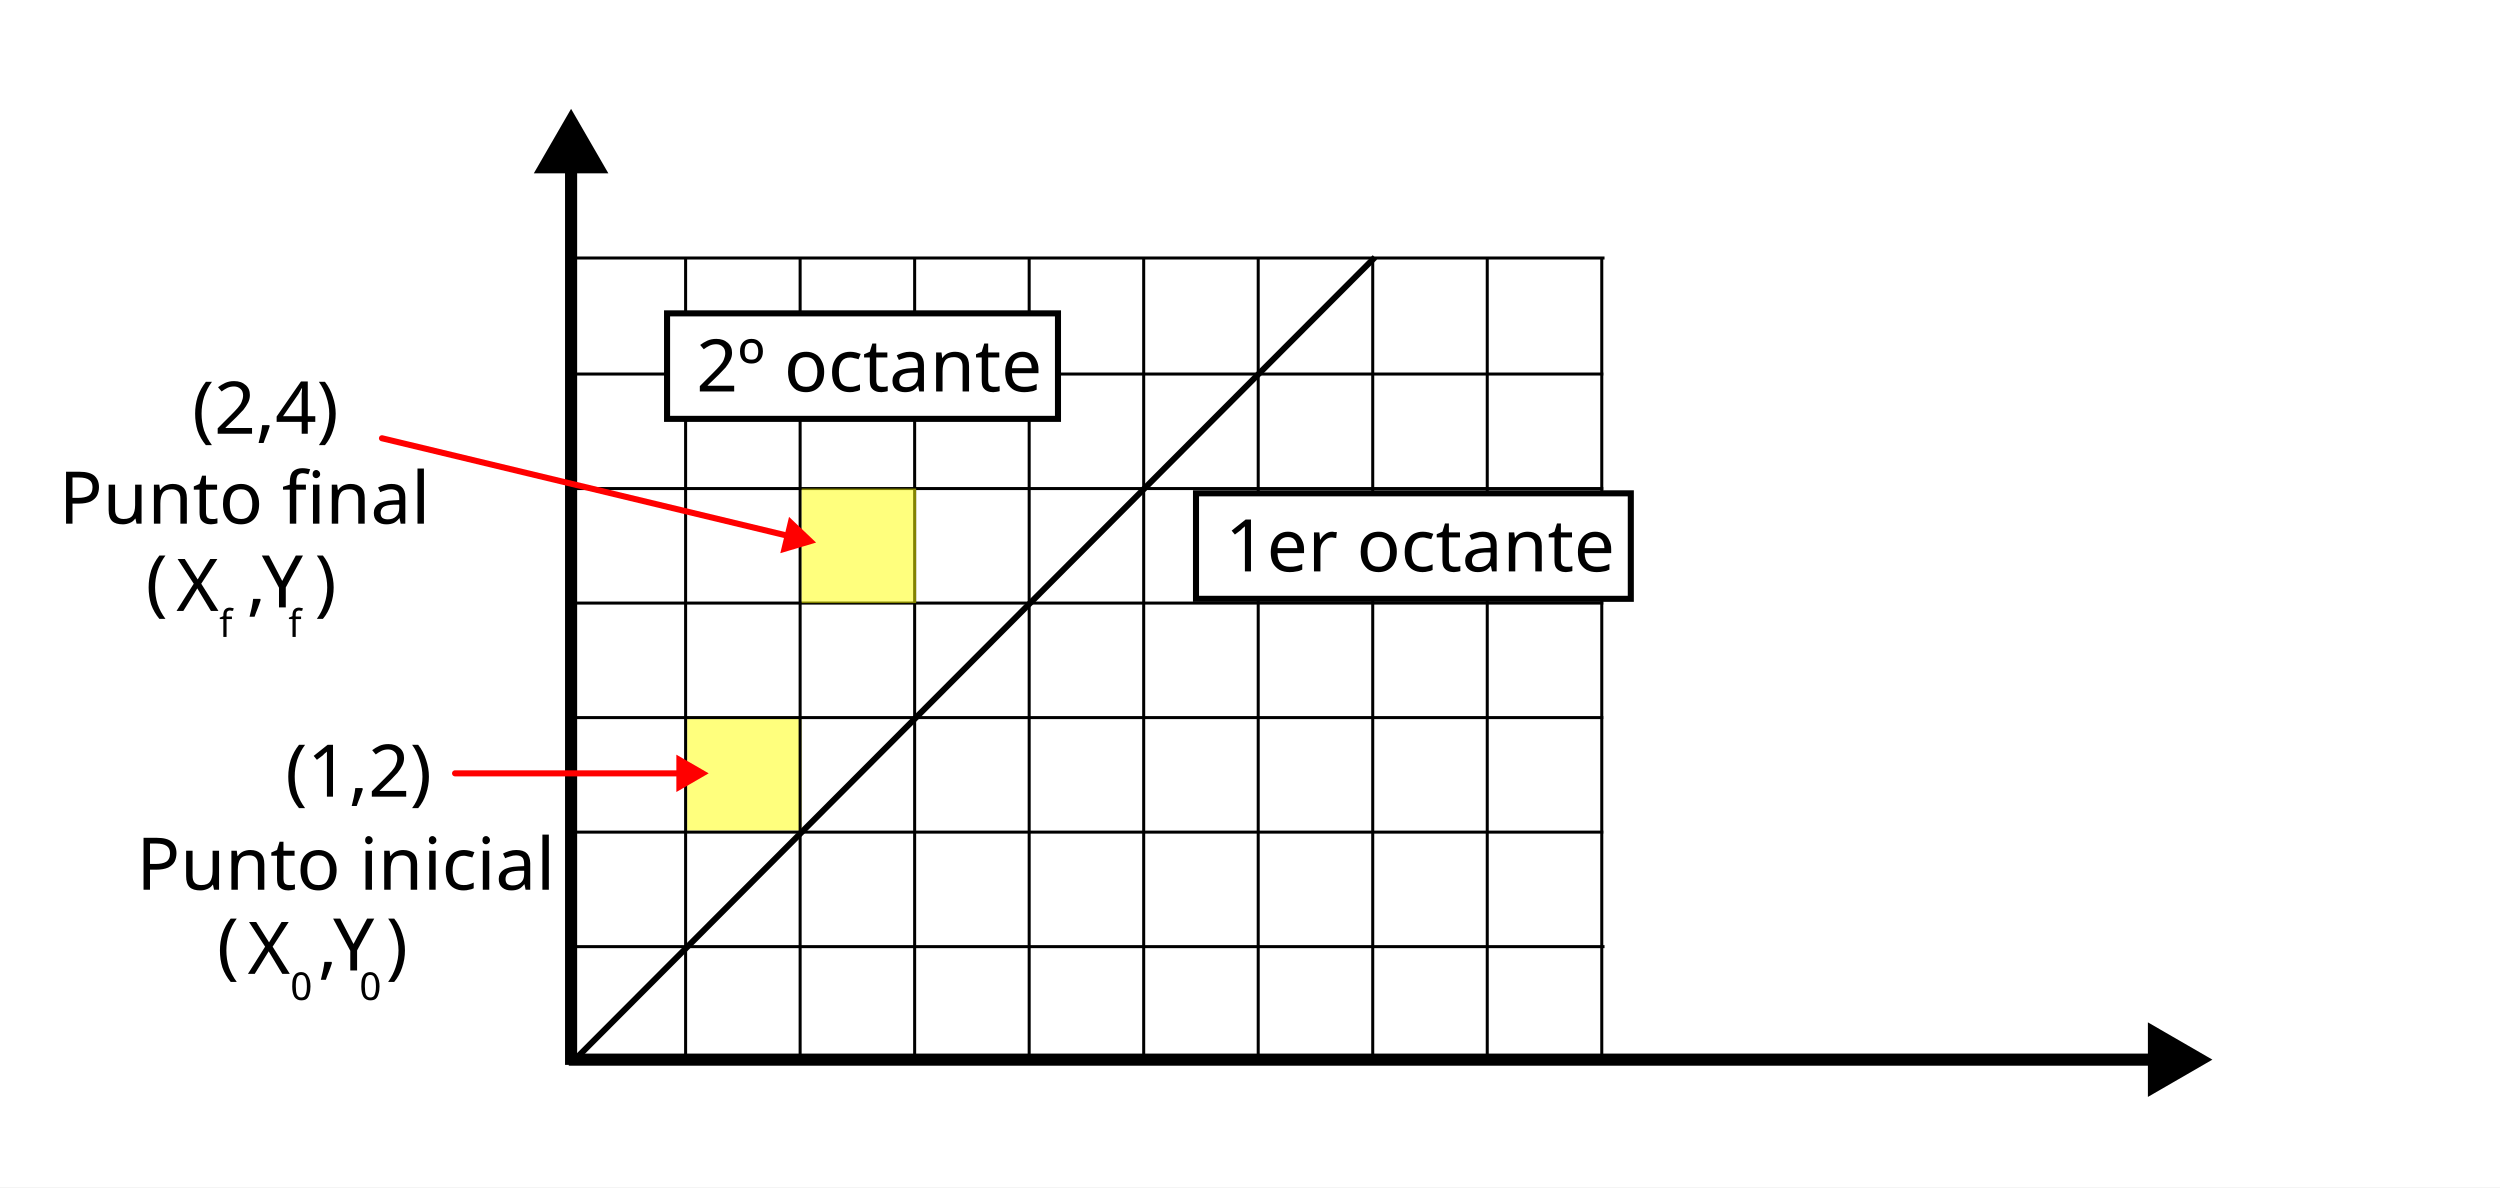
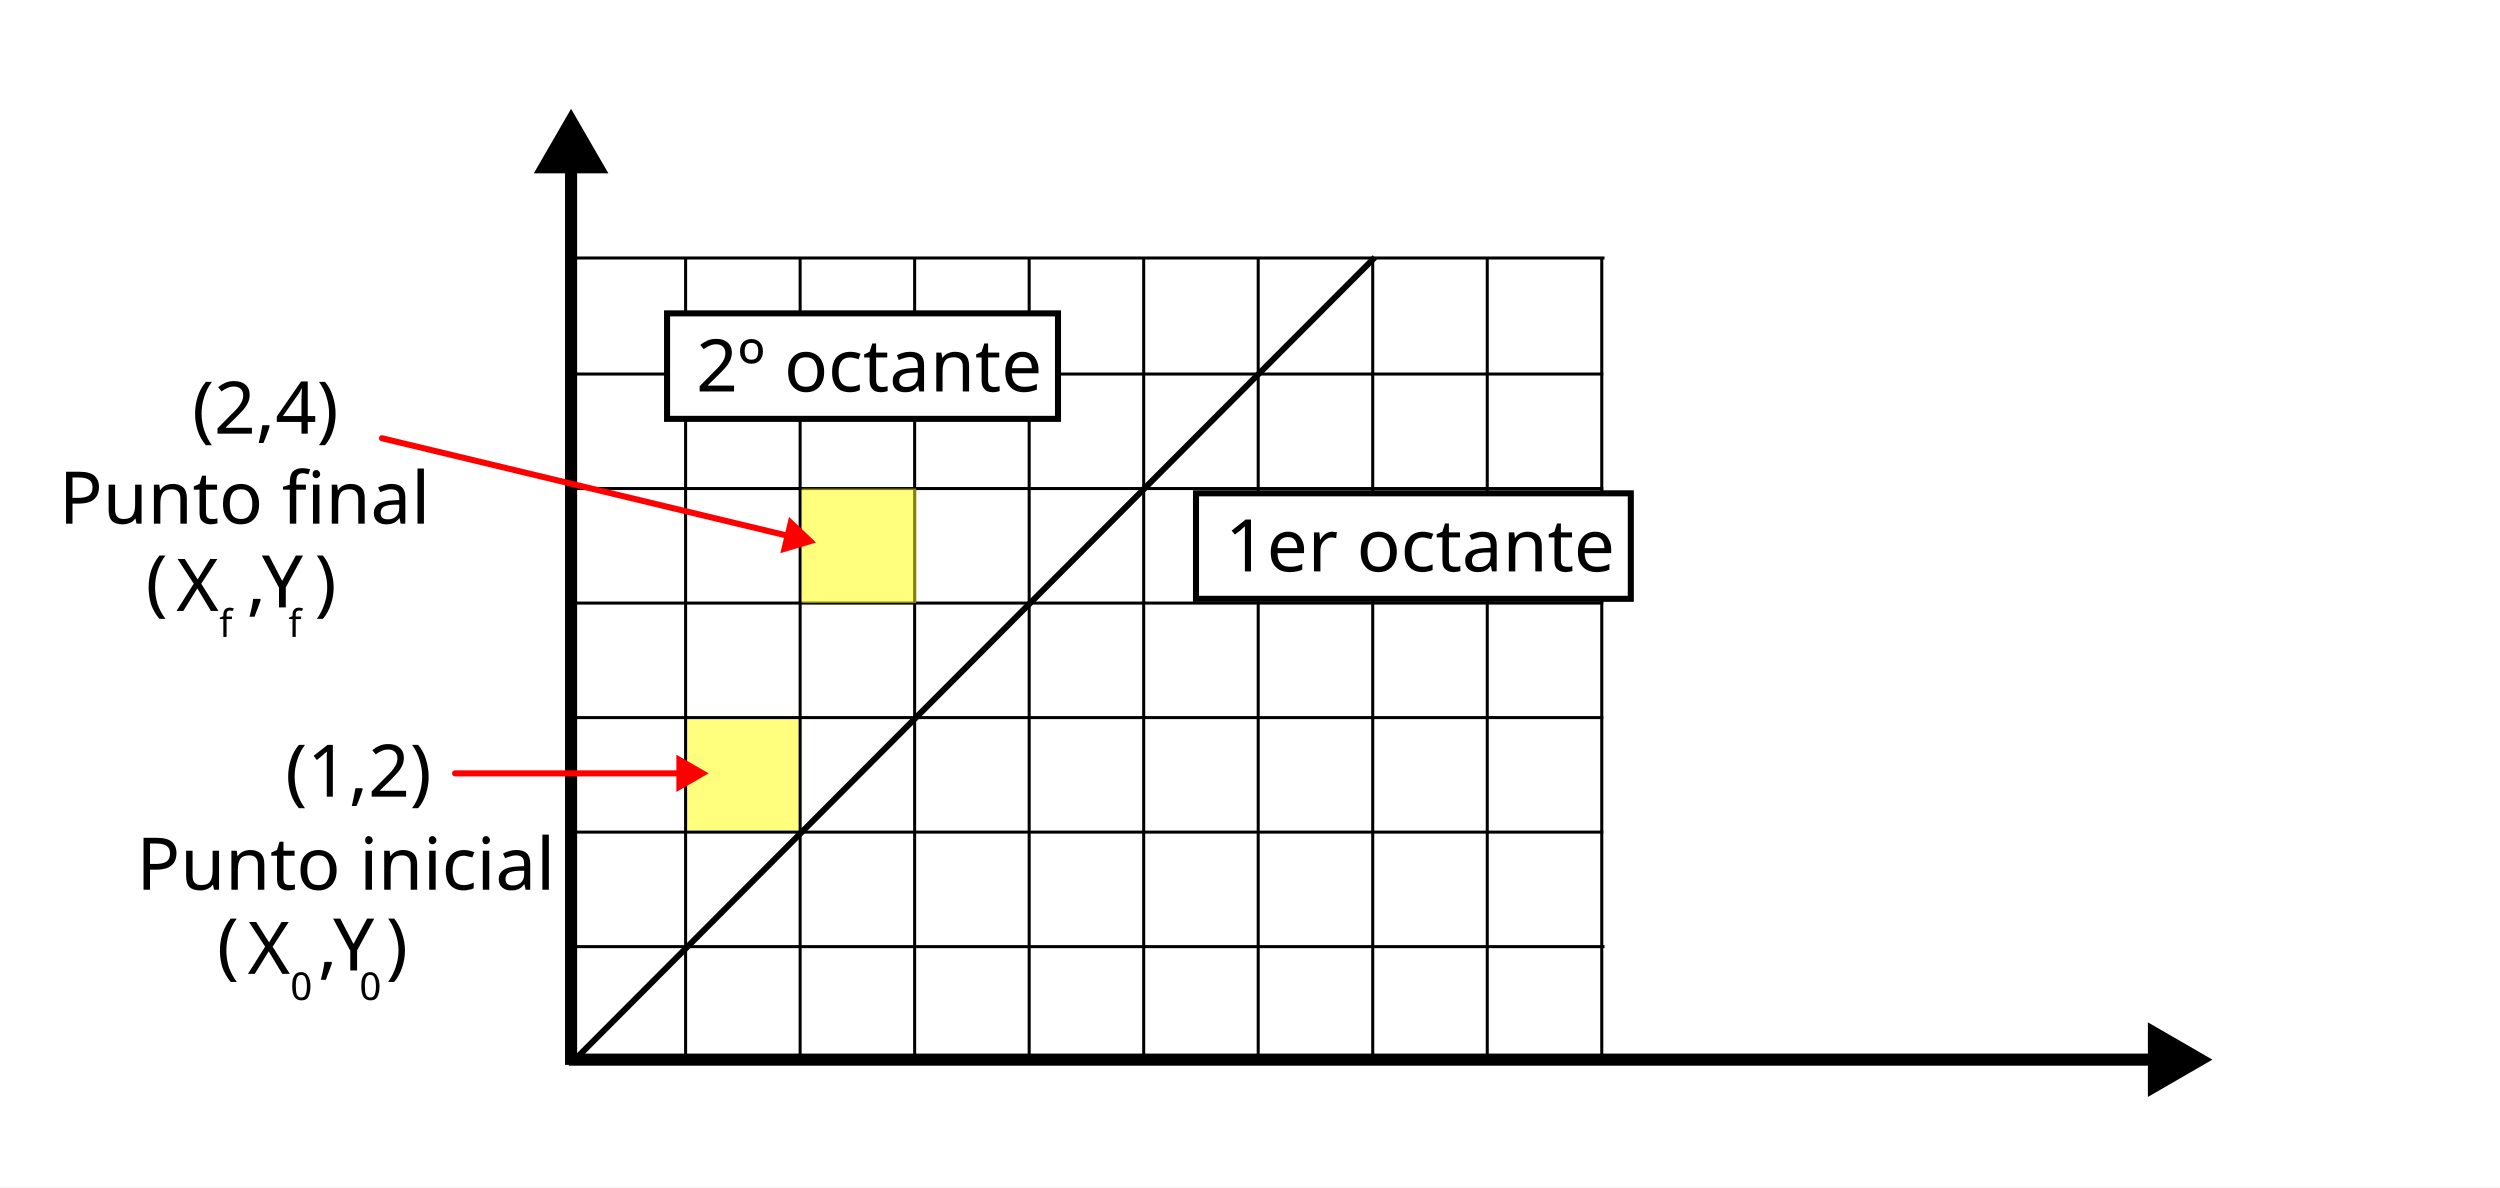
- <svg xmlns="http://www.w3.org/2000/svg" width="109.151mm" height="51.836mm" viewBox="0 0 109.151 51.836" version="1.1" id="svg1" xml:space="preserve">
+ <svg xmlns="http://www.w3.org/2000/svg" width="193.059mm" height="91.684mm" viewBox="0 0 193.059 91.684" version="1.1" id="svg1" xml:space="preserve">
  <defs id="defs1">
    <marker style="overflow:visible" id="marker36" refX="0" refY="0" orient="auto-start-reverse" markerWidth="1" markerHeight="1" viewBox="0 0 1 1" preserveAspectRatio="xMidYMid">
      <path transform="scale(0.5)" style="fill:context-stroke;fill-rule:evenodd;stroke:context-stroke;stroke-width:1pt" d="M 5.77,0 -2.88,5 V -5 Z" id="path36" />
    </marker>
    <marker style="overflow:visible" id="Triangle" refX="0" refY="0" orient="auto-start-reverse" markerWidth="1" markerHeight="1" viewBox="0 0 1 1" preserveAspectRatio="xMidYMid">
      <path transform="scale(0.5)" style="fill:context-stroke;fill-rule:evenodd;stroke:context-stroke;stroke-width:1pt" d="M 5.77,0 -2.88,5 V -5 Z" id="path135" />
    </marker>
  </defs>
  <g id="layer3" transform="translate(0,-33.66951)" style="display:inline">
-     <rect style="opacity:1;fill:#ffffff;stroke:none;stroke-width:0.265;stroke-linecap:round;stroke-dasharray:0.265, 0.529;stroke-dashoffset:0;stroke-opacity:1" id="rect46" width="109.151" height="51.836" x="0" y="33.67" />
+     <rect style="opacity:1;fill:#ffffff;stroke:none;stroke-width:0.468;stroke-linecap:round;stroke-dasharray:0.468, 0.936;stroke-dashoffset:0;stroke-opacity:1" id="rect46" width="193.059" height="91.684" x="0" y="33.67" />
  </g>
  <g id="layer1" style="display:inline" transform="translate(0,-33.66951)">
-     <rect style="opacity:0.511;fill:#ffff00;stroke:none;stroke-width:0.529;stroke-linecap:square;stroke-dasharray:1.588, 1.588" id="rect47" width="5" height="5" x="30" y="-69.934" transform="scale(1,-1)" />
-     <path style="opacity:1;fill:#ffff00;stroke:#000000;stroke-width:0.529;stroke-linecap:square;stroke-dasharray:none;marker-end:url(#marker36)" d="M 25.097,79.934 H 94.716" id="path12" />
-     <path style="opacity:1;fill:#ffff00;stroke:#000000;stroke-width:0.529;stroke-linecap:square;stroke-dasharray:none;marker-end:url(#Triangle)" d="M 24.934,79.899 V 40.3" id="path13" />
-     <path style="opacity:1;fill:#ffff00;stroke:#000000;stroke-width:0.132;stroke-linecap:square;stroke-dasharray:none" d="M 25.054,44.934 H 69.988" id="path14" />
-     <path style="opacity:1;fill:#ffff00;stroke:#000000;stroke-width:0.132;stroke-linecap:square;stroke-dasharray:none" d="M 29.934,79.934 V 45" id="path16" />
-     <path style="opacity:1;fill:#ffff00;stroke:#000000;stroke-width:0.132;stroke-linecap:square;stroke-dasharray:none" d="M 34.934,79.934 V 45" id="path17" />
-     <path style="opacity:1;fill:#ffff00;stroke:#000000;stroke-width:0.132;stroke-linecap:square;stroke-dasharray:none" d="M 39.934,79.934 V 45" id="path18" />
-     <path style="opacity:1;fill:#ffff00;stroke:#000000;stroke-width:0.132;stroke-linecap:square;stroke-dasharray:none" d="M 44.934,79.934 V 45" id="path20" />
-     <path style="opacity:1;fill:#ffff00;stroke:#000000;stroke-width:0.132;stroke-linecap:square;stroke-dasharray:none" d="M 49.934,79.934 V 45" id="path21" />
-     <path style="opacity:1;fill:#ffff00;stroke:#000000;stroke-width:0.132;stroke-linecap:square;stroke-dasharray:none" d="M 54.934,79.934 V 45" id="path22" />
-     <path style="opacity:1;fill:#ffff00;stroke:#000000;stroke-width:0.132;stroke-linecap:square;stroke-dasharray:none" d="M 59.934,79.934 V 45" id="path23" />
-     <path style="opacity:1;fill:#ffff00;stroke:#000000;stroke-width:0.132;stroke-linecap:square;stroke-dasharray:none" d="M 64.934,79.934 V 45" id="path25" />
-     <path style="opacity:1;fill:#ffff00;stroke:#000000;stroke-width:0.132;stroke-linecap:square;stroke-dasharray:none" d="M 69.934,79.934 V 45" id="path26" />
-     <path style="opacity:1;fill:#ffff00;stroke:#000000;stroke-width:0.132;stroke-linecap:square;stroke-dasharray:none" d="M 25,75 H 69.988" id="path30" />
-     <path style="opacity:1;fill:#ffff00;stroke:#000000;stroke-width:0.132;stroke-linecap:square;stroke-dasharray:none" d="M 25,70 H 69.934" id="path31" />
-     <path style="opacity:1;fill:#ffff00;stroke:#000000;stroke-width:0.132;stroke-linecap:square;stroke-dasharray:none" d="M 25,65 H 69.934" id="path32" />
-     <path style="opacity:1;fill:#ffff00;stroke:#000000;stroke-width:0.132;stroke-linecap:square;stroke-dasharray:none" d="M 25,60 H 69.934" id="path33" />
-     <path style="opacity:1;fill:#ffff00;stroke:#000000;stroke-width:0.132;stroke-linecap:square;stroke-dasharray:none" d="M 25,55 H 69.934" id="path34" />
-     <path style="opacity:1;fill:#ffff00;stroke:#000000;stroke-width:0.132;stroke-linecap:square;stroke-dasharray:none" d="M 25,50 H 69.934" id="path35" />
-     <path style="opacity:1;fill:none;stroke:#ff0000;stroke-width:0.265;stroke-linecap:round;stroke-dasharray:none;marker-end:url(#marker36)" d="M 19.868,67.434 H 30" id="path43" />
-     <rect style="opacity:0.511;fill:#ffff00;stroke:none;stroke-width:0.529;stroke-linecap:square;stroke-dasharray:1.588, 1.588" id="rect1" width="5" height="5" x="35" y="-60" transform="scale(1,-1)" />
-     <path style="fill:#000000;stroke:#000000;stroke-width:0.265;stroke-linecap:square" d="M 25.097,79.934 59.934,45" id="path2" />
-     <path style="opacity:1;fill:none;stroke:#ff0000;stroke-width:0.265;stroke-linecap:round;stroke-dasharray:none;marker-end:url(#marker36)" d="M 16.677,52.804 34.716,57.139" id="path6" />
-     <rect style="fill:#ffffff;stroke:#000000;stroke-width:0.265;stroke-linecap:square" id="rect12" width="17.068" height="4.606" x="29.124" y="47.351" />
-     <text xml:space="preserve" style="font-style:normal;font-variant:normal;font-weight:bold;font-stretch:normal;font-size:3.175px;line-height:1;font-family:Ubuntu;-inkscape-font-specification:'Ubuntu Bold';writing-mode:lr-tb;direction:ltr;opacity:1;fill:#000000;stroke:none;stroke-width:0.529;stroke-linecap:round;stroke-dasharray:none" x="30.398" y="50.761" id="text46">
-       <tspan id="tspan46" style="font-style:normal;font-variant:normal;font-weight:normal;font-stretch:normal;font-size:3.175px;font-family:Ubuntu;-inkscape-font-specification:Ubuntu;fill:#000000;stroke:none;stroke-width:0.529" x="30.398" y="50.761">2º octante</tspan>
+     <rect style="opacity:0.511;fill:#ffff00;stroke:none;stroke-width:0.936;stroke-linecap:square;stroke-dasharray:2.808, 2.808" id="rect47" width="8.844" height="8.844" x="53.062" y="-97.811" transform="scale(1,-1)" />
+     <path style="opacity:1;fill:#ffff00;stroke:#000000;stroke-width:0.936;stroke-linecap:square;stroke-dasharray:none;marker-end:url(#marker36)" d="M 44.391,115.499 H 167.527" id="path12" />
+     <path style="opacity:1;fill:#ffff00;stroke:#000000;stroke-width:0.936;stroke-linecap:square;stroke-dasharray:none;marker-end:url(#Triangle)" d="M 44.101,115.436 V 45.397" id="path13" />
+     <path style="opacity:1;fill:#ffff00;stroke:#000000;stroke-width:0.234;stroke-linecap:square;stroke-dasharray:none" d="M 44.314,53.593 H 123.79" id="path14" />
+     <path style="opacity:1;fill:#ffff00;stroke:#000000;stroke-width:0.234;stroke-linecap:square;stroke-dasharray:none" d="M 52.945,115.499 V 53.71" id="path16" />
+     <path style="opacity:1;fill:#ffff00;stroke:#000000;stroke-width:0.234;stroke-linecap:square;stroke-dasharray:none" d="M 61.789,115.499 V 53.71" id="path17" />
+     <path style="opacity:1;fill:#ffff00;stroke:#000000;stroke-width:0.234;stroke-linecap:square;stroke-dasharray:none" d="M 70.632,115.499 V 53.71" id="path18" />
+     <path style="opacity:1;fill:#ffff00;stroke:#000000;stroke-width:0.234;stroke-linecap:square;stroke-dasharray:none" d="M 79.476,115.499 V 53.71" id="path20" />
+     <path style="opacity:1;fill:#ffff00;stroke:#000000;stroke-width:0.234;stroke-linecap:square;stroke-dasharray:none" d="M 88.32,115.499 V 53.71" id="path21" />
+     <path style="opacity:1;fill:#ffff00;stroke:#000000;stroke-width:0.234;stroke-linecap:square;stroke-dasharray:none" d="M 97.163,115.499 V 53.71" id="path22" />
+     <path style="opacity:1;fill:#ffff00;stroke:#000000;stroke-width:0.234;stroke-linecap:square;stroke-dasharray:none" d="M 106.007,115.499 V 53.71" id="path23" />
+     <path style="opacity:1;fill:#ffff00;stroke:#000000;stroke-width:0.234;stroke-linecap:square;stroke-dasharray:none" d="M 114.851,115.499 V 53.71" id="path25" />
+     <path style="opacity:1;fill:#ffff00;stroke:#000000;stroke-width:0.234;stroke-linecap:square;stroke-dasharray:none" d="M 123.694,115.499 V 53.71" id="path26" />
+     <path style="opacity:1;fill:#ffff00;stroke:#000000;stroke-width:0.234;stroke-linecap:square;stroke-dasharray:none" d="M 44.218,106.772 H 123.79" id="path30" />
+     <path style="opacity:1;fill:#ffff00;stroke:#000000;stroke-width:0.234;stroke-linecap:square;stroke-dasharray:none" d="M 44.218,97.928 H 123.694" id="path31" />
+     <path style="opacity:1;fill:#ffff00;stroke:#000000;stroke-width:0.234;stroke-linecap:square;stroke-dasharray:none" d="M 44.218,89.085 H 123.694" id="path32" />
+     <path style="opacity:1;fill:#ffff00;stroke:#000000;stroke-width:0.234;stroke-linecap:square;stroke-dasharray:none" d="M 44.218,80.241 H 123.694" id="path33" />
+     <path style="opacity:1;fill:#ffff00;stroke:#000000;stroke-width:0.234;stroke-linecap:square;stroke-dasharray:none" d="M 44.218,71.397 H 123.694" id="path34" />
+     <path style="opacity:1;fill:#ffff00;stroke:#000000;stroke-width:0.234;stroke-linecap:square;stroke-dasharray:none" d="M 44.218,62.554 H 123.694" id="path35" />
+     <path style="opacity:1;fill:none;stroke:#ff0000;stroke-width:0.468;stroke-linecap:round;stroke-dasharray:none;marker-end:url(#marker36)" d="m 35.141,93.39 h 17.921" id="path43" />
+     <rect style="opacity:0.511;fill:#ffff00;stroke:none;stroke-width:0.936;stroke-linecap:square;stroke-dasharray:2.808, 2.808" id="rect1" width="8.844" height="8.844" x="61.906" y="-80.241" transform="scale(1,-1)" />
+     <path style="fill:#000000;stroke:#000000;stroke-width:0.468;stroke-linecap:square" d="M 44.391,115.499 106.007,53.71" id="path2" />
+     <path style="opacity:1;fill:none;stroke:#ff0000;stroke-width:0.468;stroke-linecap:round;stroke-dasharray:none;marker-end:url(#marker36)" d="m 29.498,67.513 31.905,7.667" id="path6" />
+     <rect style="fill:#ffffff;stroke:#000000;stroke-width:0.468;stroke-linecap:square" id="rect12" width="30.189" height="8.146" x="51.513" y="57.869" />
+     <text xml:space="preserve" style="font-style:normal;font-variant:normal;font-weight:bold;font-stretch:normal;font-size:5.616px;line-height:1;font-family:Ubuntu;-inkscape-font-specification:'Ubuntu Bold';writing-mode:lr-tb;direction:ltr;opacity:1;fill:#000000;stroke:none;stroke-width:0.936;stroke-linecap:round;stroke-dasharray:none" x="53.767" y="63.9" id="text46">
+       <tspan id="tspan46" style="font-style:normal;font-variant:normal;font-weight:normal;font-stretch:normal;font-size:5.616px;font-family:Ubuntu;-inkscape-font-specification:Ubuntu;fill:#000000;stroke:none;stroke-width:0.936" x="53.767" y="63.9">2º octante</tspan>
    </text>
-     <g id="g15" transform="translate(4.063832,-18.15178)">
+     <g id="g15" transform="matrix(1.768733,0,0,1.768733,7.187835,-57.98854)">
      <rect style="fill:#ffffff;stroke:#000000;stroke-width:0.265;stroke-linecap:square" id="rect13" width="18.984" height="4.606" x="48.154" y="73.36" />
      <text xml:space="preserve" style="font-style:normal;font-variant:normal;font-weight:bold;font-stretch:normal;font-size:3.175px;line-height:1;font-family:Ubuntu;-inkscape-font-specification:'Ubuntu Bold';writing-mode:lr-tb;direction:ltr;opacity:1;fill:#000000;stroke:none;stroke-width:0.529;stroke-linecap:round;stroke-dasharray:none" x="49.429" y="76.77" id="text13">
        <tspan id="tspan13" style="font-style:normal;font-variant:normal;font-weight:normal;font-stretch:normal;font-size:3.175px;font-family:Ubuntu;-inkscape-font-specification:Ubuntu;fill:#000000;stroke:none;stroke-width:0.529" x="49.429" y="76.77">1er octante</tspan>
      </text>
    </g>
    <text xml:space="preserve" style="font-style:normal;font-variant:normal;font-weight:normal;font-stretch:normal;font-size:3.175px;line-height:1;font-family:Ubuntu;-inkscape-font-specification:Ubuntu;writing-mode:lr-tb;direction:ltr;fill:#ffffff;stroke:#000000;stroke-width:0.265;stroke-linecap:square" x="15.713" y="73.766" id="text14">
      <tspan id="tspan14" style="stroke-width:0.265" x="15.713" y="73.766" />
    </text>
-     <text xml:space="preserve" style="font-style:normal;font-variant:normal;font-weight:normal;font-stretch:normal;font-size:3.175px;line-height:1;font-family:Ubuntu;-inkscape-font-specification:Ubuntu;writing-mode:lr-tb;direction:ltr;fill:#000000;stroke:none;stroke-width:0.529;stroke-linecap:round;stroke-dasharray:none" x="12.459" y="68.453" id="text15">
-       <tspan id="tspan15" style="font-style:normal;font-variant:normal;font-weight:normal;font-stretch:normal;font-size:3.175px;font-family:Ubuntu;-inkscape-font-specification:Ubuntu;fill:#000000;stroke:none;stroke-width:0.529" x="12.459" y="68.453">(1,2)</tspan>
+     <text xml:space="preserve" style="font-style:normal;font-variant:normal;font-weight:normal;font-stretch:normal;font-size:5.616px;line-height:1;font-family:Ubuntu;-inkscape-font-specification:Ubuntu;writing-mode:lr-tb;direction:ltr;fill:#000000;stroke:none;stroke-width:0.936;stroke-linecap:round;stroke-dasharray:none" x="22.036" y="95.192" id="text15">
+       <tspan id="tspan15" style="font-style:normal;font-variant:normal;font-weight:normal;font-stretch:normal;font-size:5.616px;font-family:Ubuntu;-inkscape-font-specification:Ubuntu;fill:#000000;stroke:none;stroke-width:0.936" x="22.036" y="95.192">(1,2)</tspan>
    </text>
-     <g id="g20" transform="translate(4.876599,-33.18796)">
+     <g id="g20" transform="matrix(1.768733,0,0,1.768733,8.625402,-84.58353)">
      <g id="g12" transform="translate(0.944482,33.49409)">
        <text xml:space="preserve" style="font-style:normal;font-variant:normal;font-weight:normal;font-stretch:normal;font-size:3.175px;line-height:1;font-family:Ubuntu;-inkscape-font-specification:Ubuntu;writing-mode:lr-tb;direction:ltr;opacity:1;fill:#000000;stroke:none;stroke-width:0.529;stroke-linecap:round;stroke-dasharray:none" x="3.658" y="75.732" id="text7">
          <tspan id="tspan7" style="font-style:normal;font-variant:normal;font-weight:normal;font-stretch:normal;font-size:3.175px;font-family:Ubuntu;-inkscape-font-specification:Ubuntu;fill:#000000;stroke:none;stroke-width:0.529" x="3.658" y="75.732">(</tspan>
        </text>
        <text xml:space="preserve" style="font-style:normal;font-variant:normal;font-weight:normal;font-stretch:normal;font-size:3.175px;line-height:1;font-family:Ubuntu;-inkscape-font-specification:Ubuntu;writing-mode:lr-tb;direction:ltr;opacity:1;fill:#000000;stroke:none;stroke-width:0.529;stroke-linecap:round;stroke-dasharray:none" x="4.988" y="75.883" id="text8">
          <tspan id="tspan8" style="font-style:normal;font-variant:normal;font-weight:normal;font-stretch:normal;font-size:3.175px;font-family:Ubuntu;-inkscape-font-specification:Ubuntu;fill:#000000;stroke:none;stroke-width:0.529" x="4.988" y="75.883">X</tspan>
        </text>
        <text xml:space="preserve" style="font-style:normal;font-variant:normal;font-weight:normal;font-stretch:normal;font-size:1.676px;line-height:1;font-family:Ubuntu;-inkscape-font-specification:Ubuntu;writing-mode:lr-tb;direction:ltr;opacity:1;fill:#000000;stroke:none;stroke-width:0.529;stroke-linecap:round;stroke-dasharray:none" x="6.859" y="77.022" id="text9">
          <tspan id="tspan9" style="font-style:normal;font-variant:normal;font-weight:normal;font-stretch:normal;font-size:1.676px;font-family:Ubuntu;-inkscape-font-specification:Ubuntu;fill:#000000;stroke:none;stroke-width:0.529" x="6.859" y="77.022">0</tspan>
        </text>
        <text xml:space="preserve" style="font-style:normal;font-variant:normal;font-weight:normal;font-stretch:normal;font-size:3.175px;line-height:1;font-family:Ubuntu;-inkscape-font-specification:Ubuntu;writing-mode:lr-tb;direction:ltr;opacity:1;fill:#000000;stroke:none;stroke-width:0.529;stroke-linecap:round;stroke-dasharray:none" x="8.064" y="75.732" id="text10">
          <tspan id="tspan10" style="font-style:normal;font-variant:normal;font-weight:normal;font-stretch:normal;font-size:3.175px;font-family:Ubuntu;-inkscape-font-specification:Ubuntu;fill:#000000;stroke:none;stroke-width:0.529" x="8.064" y="75.732">,Y</tspan>
        </text>
        <text xml:space="preserve" style="font-style:normal;font-variant:normal;font-weight:normal;font-stretch:normal;font-size:1.676px;line-height:1;font-family:Ubuntu;-inkscape-font-specification:Ubuntu;writing-mode:lr-tb;direction:ltr;opacity:1;fill:#000000;stroke:none;stroke-width:0.529;stroke-linecap:round;stroke-dasharray:none" x="9.876" y="77.022" id="text11">
          <tspan id="tspan11" style="font-style:normal;font-variant:normal;font-weight:normal;font-stretch:normal;font-size:1.676px;font-family:Ubuntu;-inkscape-font-specification:Ubuntu;fill:#000000;stroke:none;stroke-width:0.529" x="9.876" y="77.022">0</tspan>
        </text>
        <text xml:space="preserve" style="font-style:normal;font-variant:normal;font-weight:normal;font-stretch:normal;font-size:3.175px;line-height:1;font-family:Ubuntu;-inkscape-font-specification:Ubuntu;writing-mode:lr-tb;direction:ltr;opacity:1;fill:#000000;stroke:none;stroke-width:0.529;stroke-linecap:round;stroke-dasharray:none" x="11.033" y="75.732" id="text12">
          <tspan id="tspan12" style="font-style:normal;font-variant:normal;font-weight:normal;font-stretch:normal;font-size:3.175px;font-family:Ubuntu;-inkscape-font-specification:Ubuntu;fill:#000000;stroke:none;stroke-width:0.529" x="11.033" y="75.732">)</tspan>
        </text>
      </g>
      <text xml:space="preserve" style="font-style:normal;font-variant:normal;font-weight:normal;font-stretch:normal;font-size:3.175px;line-height:1;font-family:Ubuntu;-inkscape-font-specification:Ubuntu;writing-mode:lr-tb;direction:ltr;fill:#000000;stroke:none;stroke-width:0.529;stroke-linecap:round;stroke-dasharray:none" x="1.08" y="105.704" id="text20">
        <tspan id="tspan20" style="font-style:normal;font-variant:normal;font-weight:normal;font-stretch:normal;font-size:3.175px;font-family:Ubuntu;-inkscape-font-specification:Ubuntu;fill:#000000;stroke:none;stroke-width:0.529" x="1.08" y="105.704">Punto inicial</tspan>
      </text>
    </g>
-     <g id="g27" transform="translate(-1.354611,-53.10074)">
+     <g id="g27" transform="matrix(1.768733,0,0,1.768733,-2.395945,-119.8039)">
      <g id="g14" transform="translate(-2.980143,44.83761)">
        <text xml:space="preserve" style="font-style:normal;font-variant:normal;font-weight:normal;font-stretch:normal;font-size:3.175px;line-height:1;font-family:Ubuntu;-inkscape-font-specification:Ubuntu;writing-mode:lr-tb;direction:ltr;fill:#000000;stroke:none;stroke-width:0.529;stroke-linecap:round;stroke-dasharray:none" x="10.698" y="68.453" id="text42">
          <tspan id="tspan42" style="font-style:normal;font-variant:normal;font-weight:normal;font-stretch:normal;font-size:3.175px;font-family:Ubuntu;-inkscape-font-specification:Ubuntu;fill:#000000;stroke:none;stroke-width:0.529" x="10.698" y="68.453">(</tspan>
        </text>
        <text xml:space="preserve" style="font-style:normal;font-variant:normal;font-weight:normal;font-stretch:normal;font-size:3.175px;line-height:1;font-family:Ubuntu;-inkscape-font-specification:Ubuntu;writing-mode:lr-tb;direction:ltr;fill:#000000;stroke:none;stroke-width:0.529;stroke-linecap:round;stroke-dasharray:none" x="12.028" y="68.603" id="text2">
          <tspan id="tspan2" style="font-style:normal;font-variant:normal;font-weight:normal;font-stretch:normal;font-size:3.175px;font-family:Ubuntu;-inkscape-font-specification:Ubuntu;fill:#000000;stroke:none;stroke-width:0.529" x="12.028" y="68.603">X</tspan>
        </text>
        <text xml:space="preserve" style="font-style:normal;font-variant:normal;font-weight:normal;font-stretch:normal;font-size:1.676px;line-height:1;font-family:Ubuntu;-inkscape-font-specification:Ubuntu;writing-mode:lr-tb;direction:ltr;fill:#000000;stroke:none;stroke-width:0.529;stroke-linecap:round;stroke-dasharray:none" x="13.899" y="69.743" id="text3">
          <tspan id="tspan3" style="font-style:normal;font-variant:normal;font-weight:normal;font-stretch:normal;font-size:1.676px;font-family:Ubuntu;-inkscape-font-specification:Ubuntu;fill:#000000;stroke:none;stroke-width:0.529" x="13.899" y="69.743">f</tspan>
        </text>
        <text xml:space="preserve" style="font-style:normal;font-variant:normal;font-weight:normal;font-stretch:normal;font-size:3.175px;line-height:1;font-family:Ubuntu;-inkscape-font-specification:Ubuntu;writing-mode:lr-tb;direction:ltr;fill:#000000;stroke:none;stroke-width:0.529;stroke-linecap:round;stroke-dasharray:none" x="15.104" y="68.453" id="text4">
          <tspan id="tspan4" style="font-style:normal;font-variant:normal;font-weight:normal;font-stretch:normal;font-size:3.175px;font-family:Ubuntu;-inkscape-font-specification:Ubuntu;fill:#000000;stroke:none;stroke-width:0.529" x="15.104" y="68.453">,Y</tspan>
        </text>
        <text xml:space="preserve" style="font-style:normal;font-variant:normal;font-weight:normal;font-stretch:normal;font-size:1.676px;line-height:1;font-family:Ubuntu;-inkscape-font-specification:Ubuntu;writing-mode:lr-tb;direction:ltr;fill:#000000;stroke:none;stroke-width:0.529;stroke-linecap:round;stroke-dasharray:none" x="16.917" y="69.743" id="text5">
          <tspan id="tspan5" style="font-style:normal;font-variant:normal;font-weight:normal;font-stretch:normal;font-size:1.676px;font-family:Ubuntu;-inkscape-font-specification:Ubuntu;fill:#000000;stroke:none;stroke-width:0.529" x="16.917" y="69.743">f</tspan>
        </text>
        <text xml:space="preserve" style="font-style:normal;font-variant:normal;font-weight:normal;font-stretch:normal;font-size:3.175px;line-height:1;font-family:Ubuntu;-inkscape-font-specification:Ubuntu;writing-mode:lr-tb;direction:ltr;fill:#000000;stroke:none;stroke-width:0.529;stroke-linecap:round;stroke-dasharray:none" x="18.073" y="68.453" id="text6">
          <tspan id="tspan6" style="font-style:normal;font-variant:normal;font-weight:normal;font-stretch:normal;font-size:3.175px;font-family:Ubuntu;-inkscape-font-specification:Ubuntu;fill:#000000;stroke:none;stroke-width:0.529" x="18.073" y="68.453">)</tspan>
        </text>
      </g>
      <text xml:space="preserve" style="font-style:normal;font-variant:normal;font-weight:normal;font-stretch:normal;font-size:3.175px;line-height:1;font-family:Ubuntu;-inkscape-font-specification:Ubuntu;writing-mode:lr-tb;direction:ltr;fill:#000000;stroke:none;stroke-width:0.529;stroke-linecap:round;stroke-dasharray:none" x="3.925" y="109.633" id="text27">
        <tspan id="tspan27" style="font-style:normal;font-variant:normal;font-weight:normal;font-stretch:normal;font-size:3.175px;font-family:Ubuntu;-inkscape-font-specification:Ubuntu;fill:#000000;stroke:none;stroke-width:0.529" x="3.925" y="109.633">Punto final</tspan>
      </text>
    </g>
-     <text xml:space="preserve" style="font-style:normal;font-variant:normal;font-weight:normal;font-stretch:normal;font-size:3.175px;line-height:1;font-family:Ubuntu;-inkscape-font-specification:Ubuntu;writing-mode:lr-tb;direction:ltr;fill:#000000;stroke:none;stroke-width:0.529;stroke-linecap:round;stroke-dasharray:none" x="8.395" y="52.604" id="text28">
-       <tspan id="tspan28" style="font-style:normal;font-variant:normal;font-weight:normal;font-stretch:normal;font-size:3.175px;font-family:Ubuntu;-inkscape-font-specification:Ubuntu;fill:#000000;stroke:none;stroke-width:0.529" x="8.395" y="52.604">(2,4)</tspan>
+     <text xml:space="preserve" style="font-style:normal;font-variant:normal;font-weight:normal;font-stretch:normal;font-size:5.616px;line-height:1;font-family:Ubuntu;-inkscape-font-specification:Ubuntu;writing-mode:lr-tb;direction:ltr;fill:#000000;stroke:none;stroke-width:0.936;stroke-linecap:round;stroke-dasharray:none" x="14.849" y="67.159" id="text28">
+       <tspan id="tspan28" style="font-style:normal;font-variant:normal;font-weight:normal;font-stretch:normal;font-size:5.616px;font-family:Ubuntu;-inkscape-font-specification:Ubuntu;fill:#000000;stroke:none;stroke-width:0.936" x="14.849" y="67.159">(2,4)</tspan>
    </text>
  </g>
</svg>
